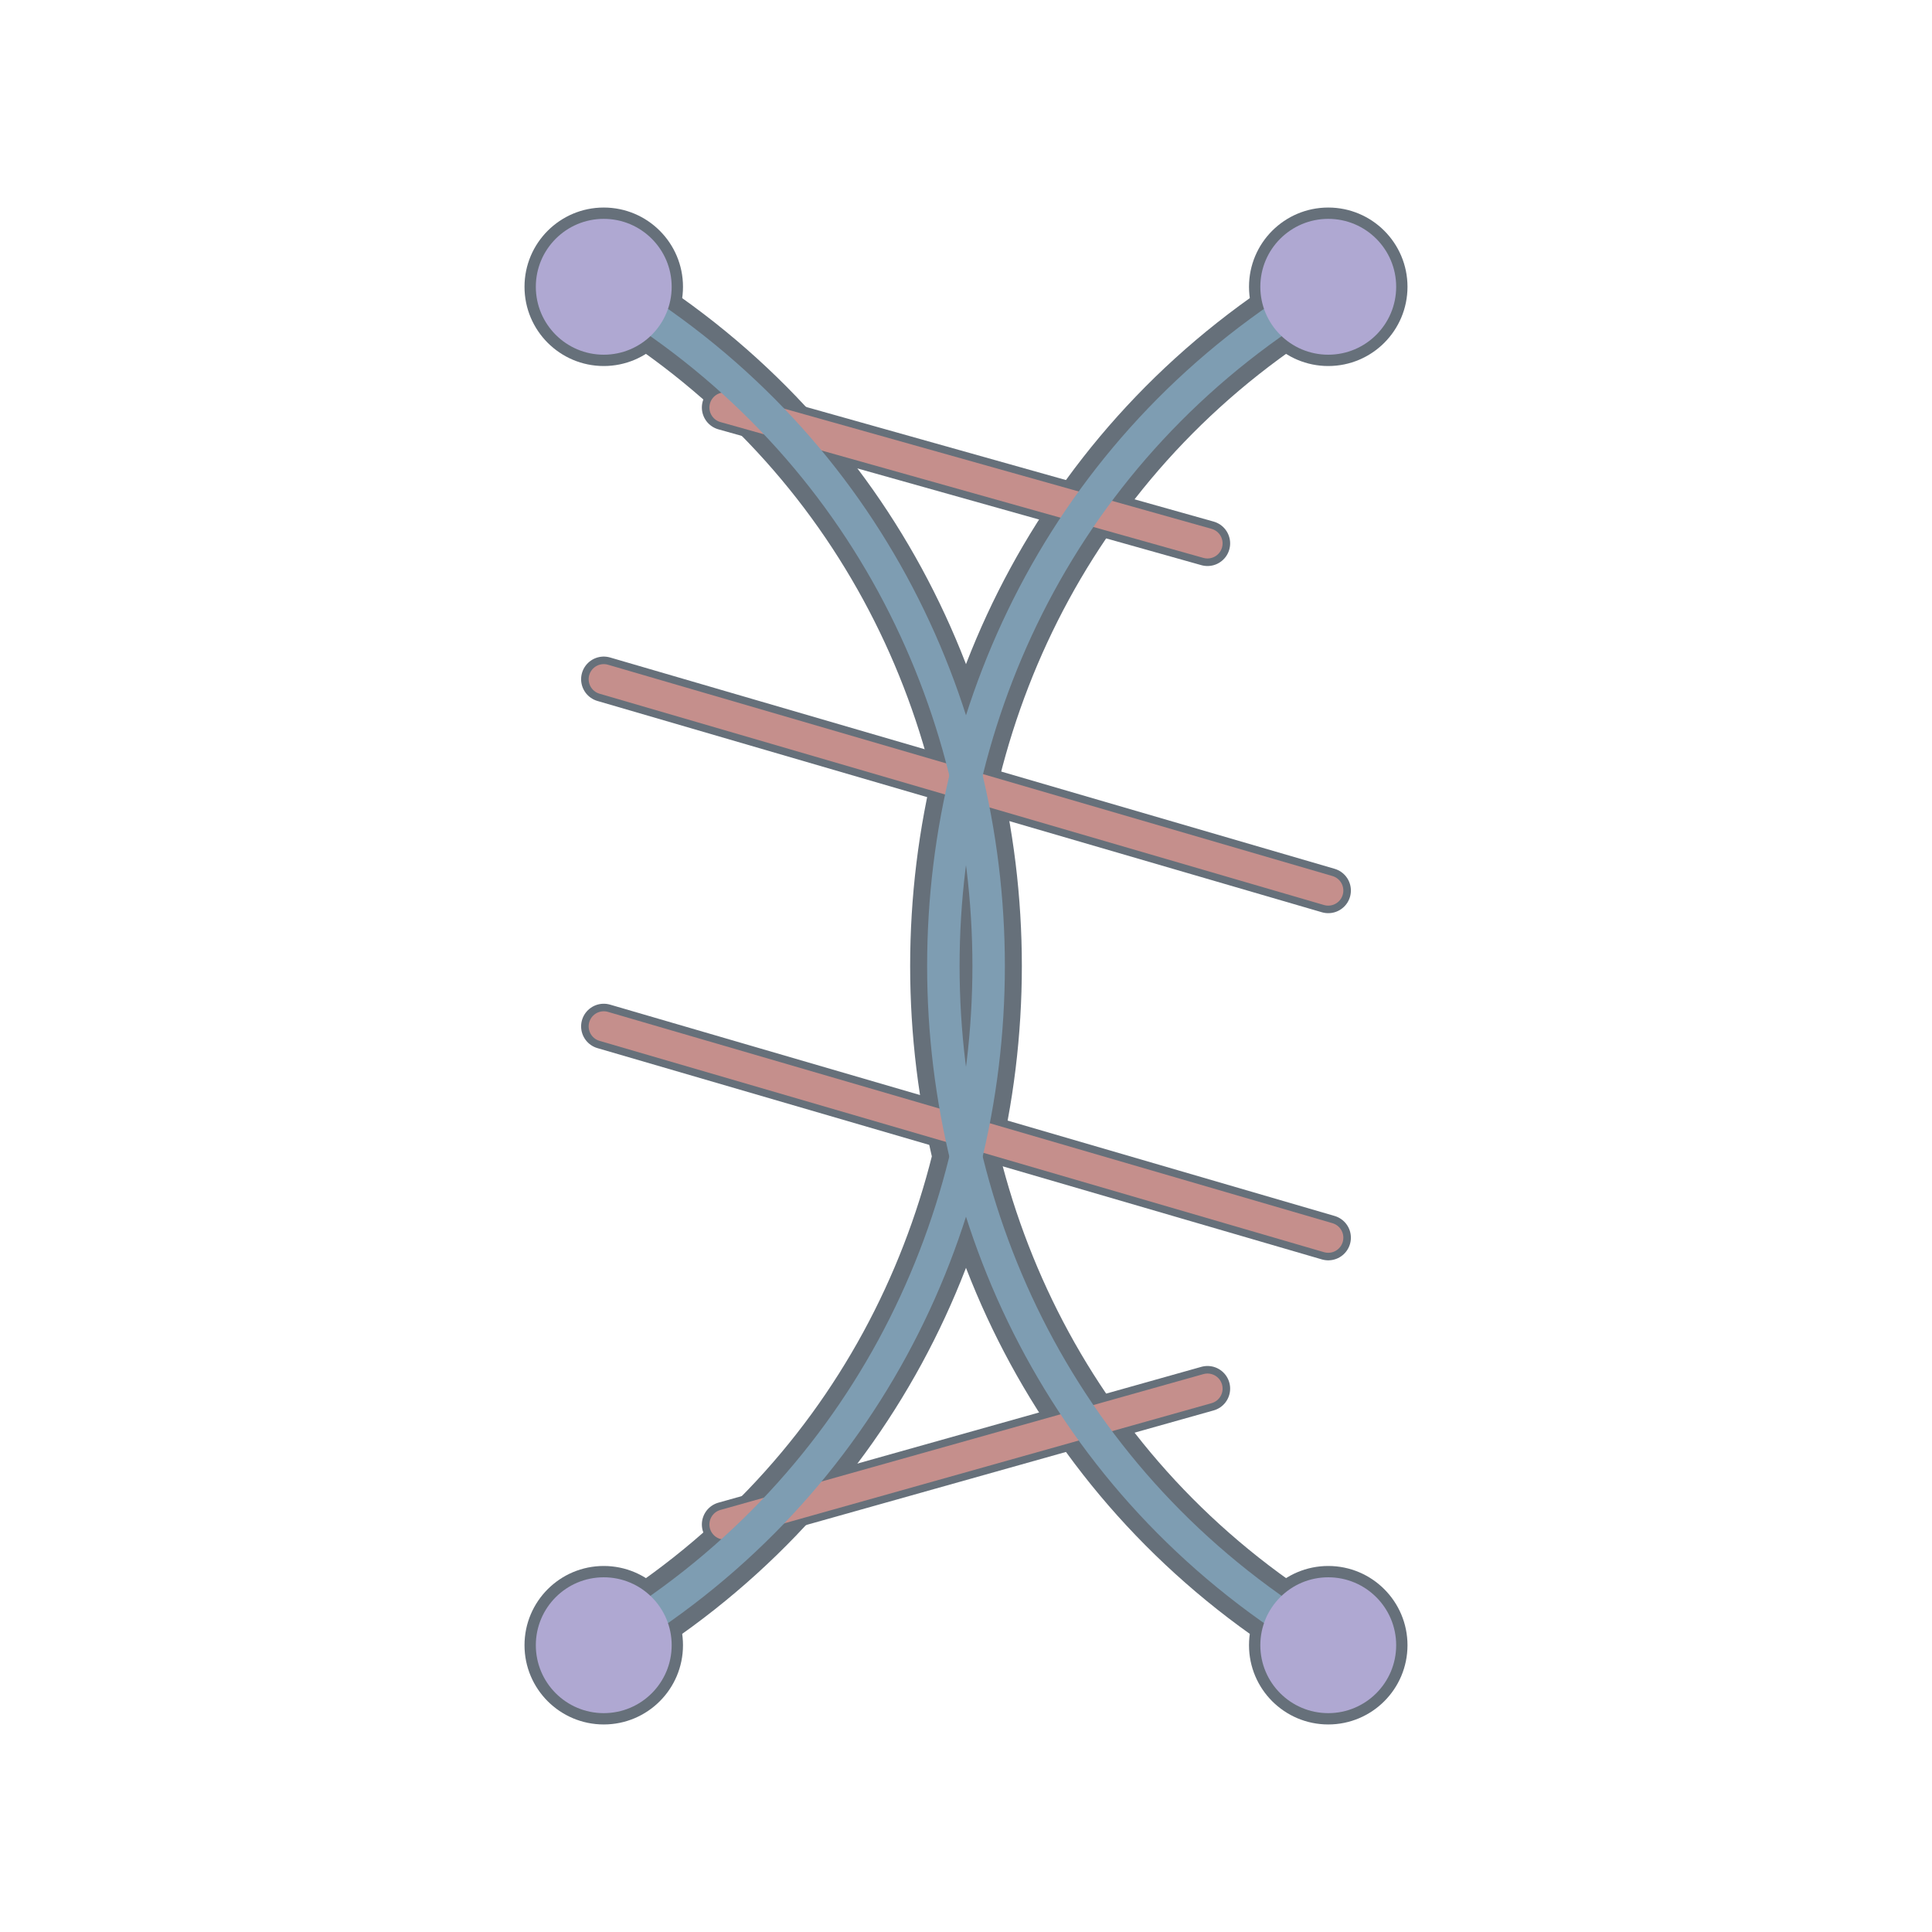
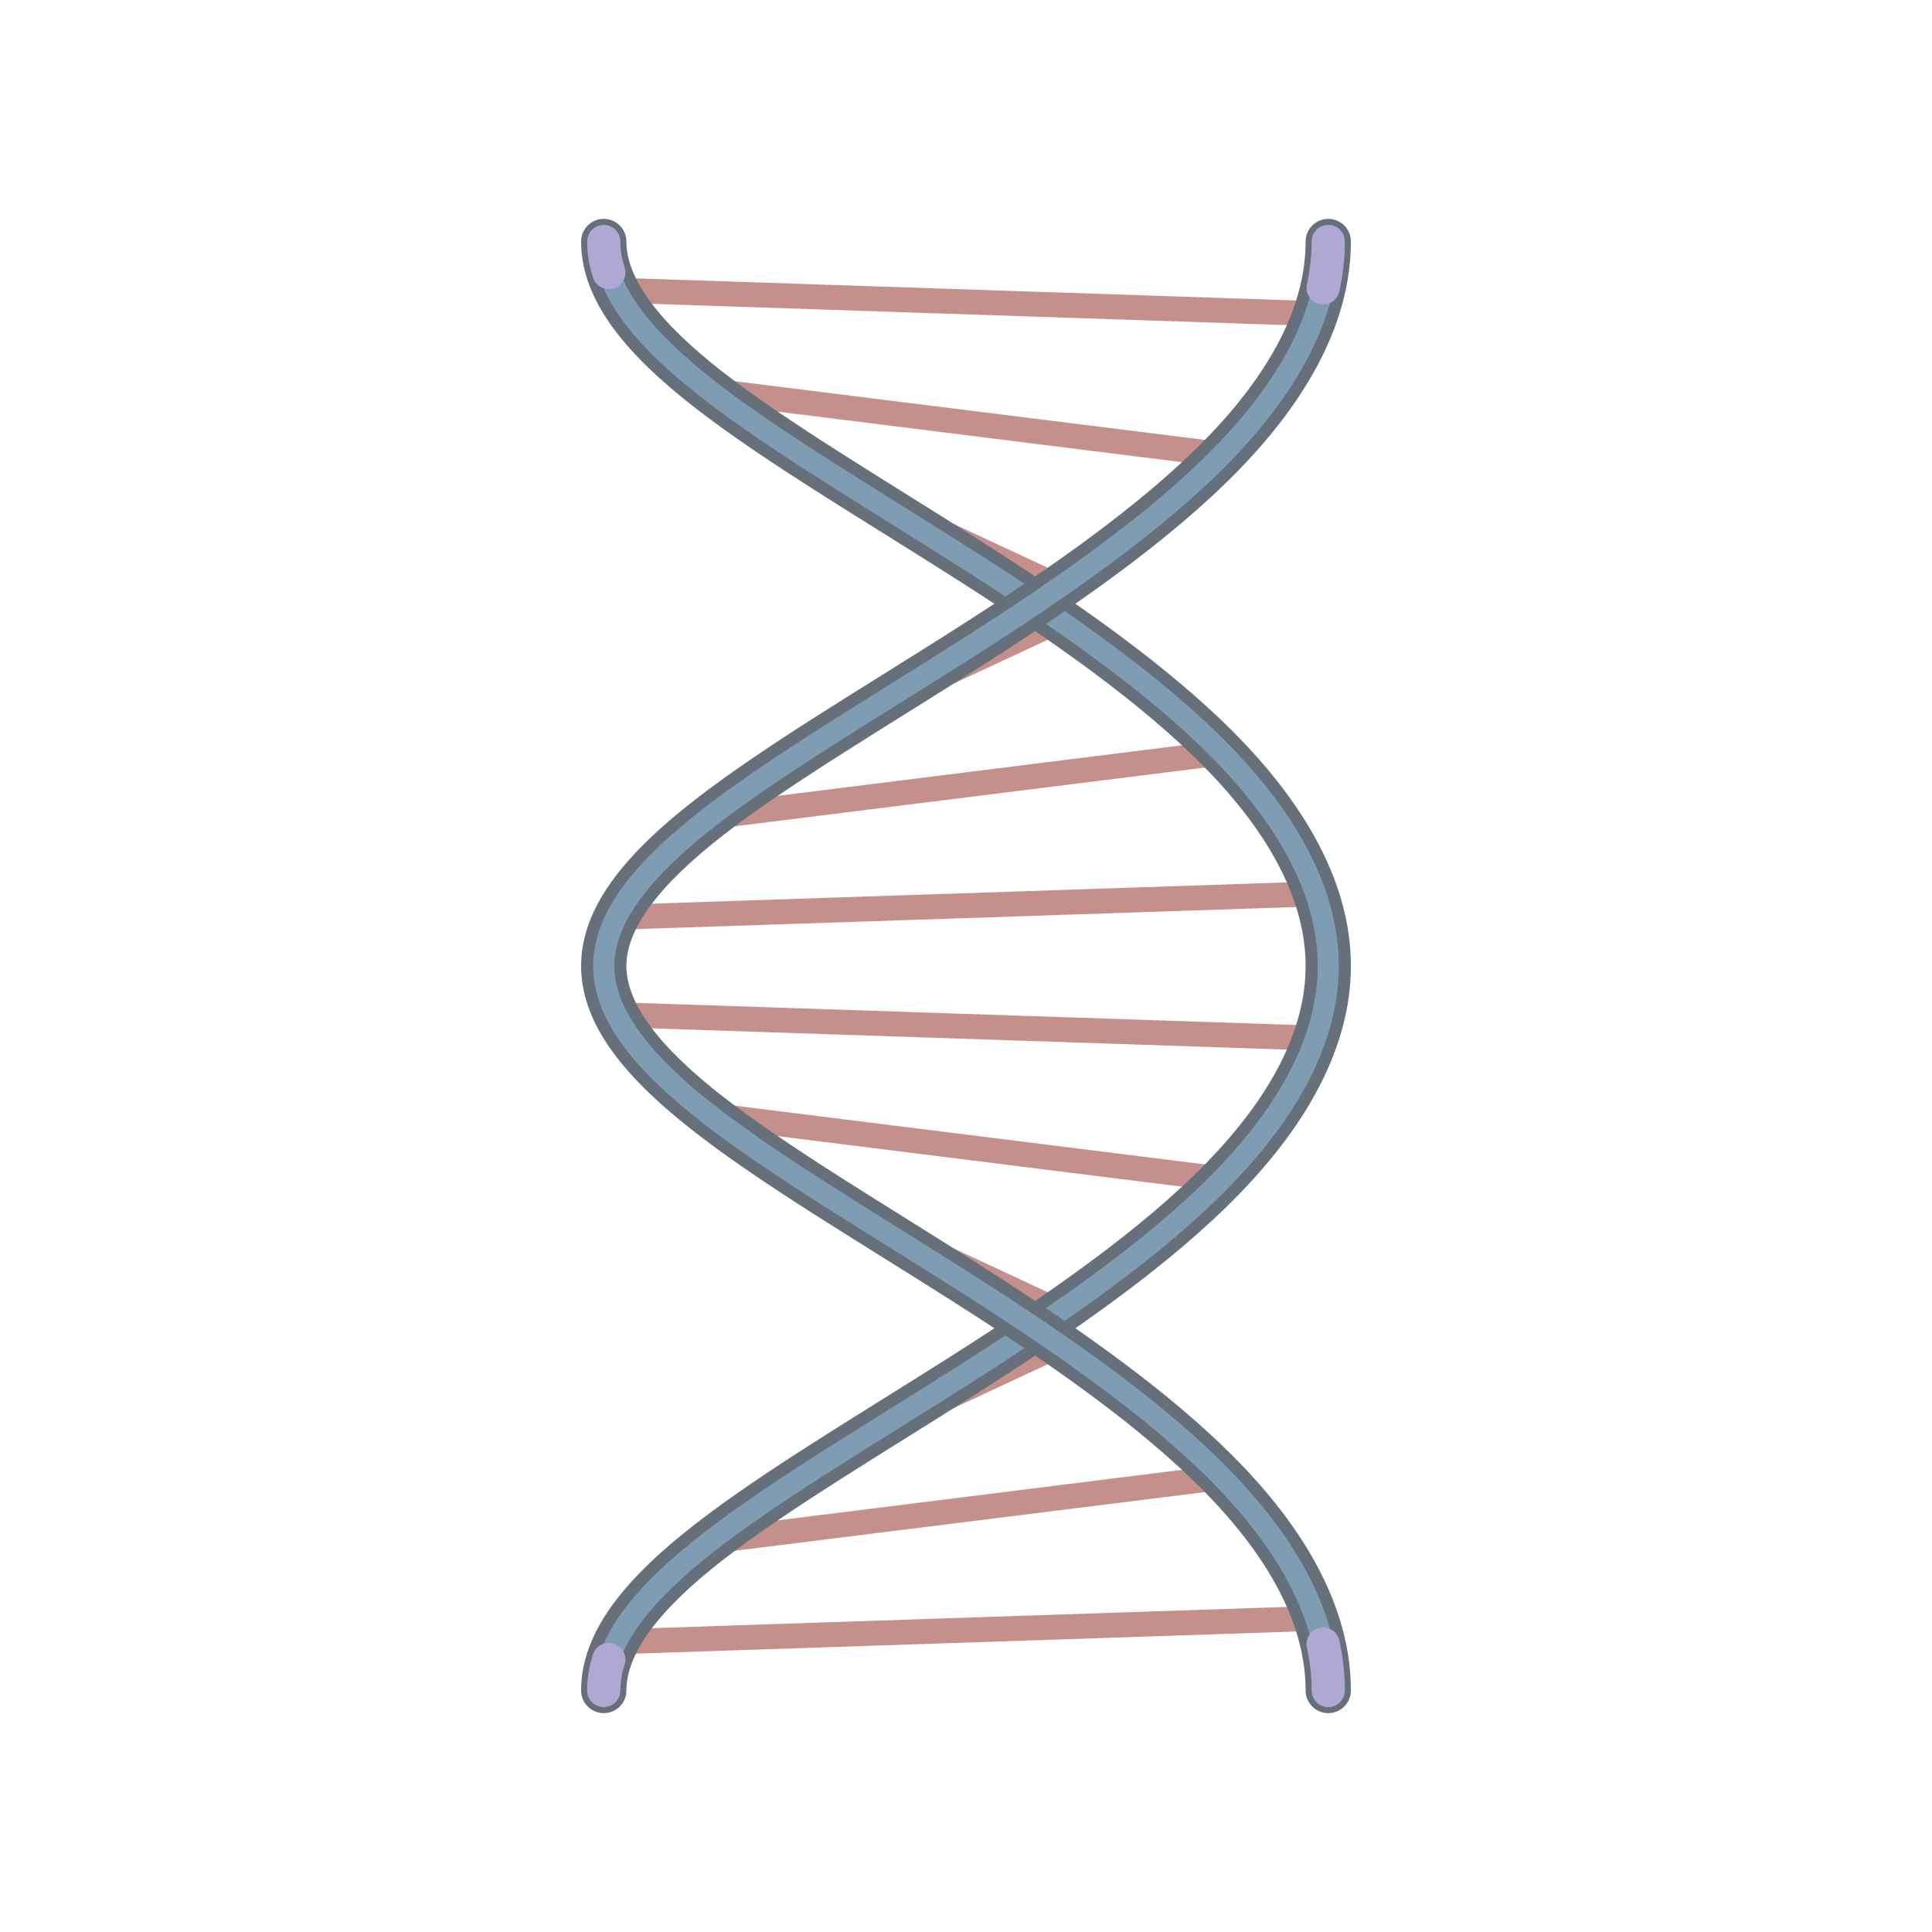
<svg xmlns="http://www.w3.org/2000/svg" viewBox="0 0 128 128" role="img" aria-labelledby="title desc">
-   <g data-region="outline" fill="none" stroke="#66707A" stroke-linecap="round" stroke-linejoin="round">
-     <path d="M40 19c34 20 34 70 0 90M88 19c-34 20-34 70 0 90" stroke-width="4.4" />
-     <path d="M48 27 80 36M40 45l48 14M40 68l48 14M48 101l32-9" stroke-width="3" />
-     <circle cx="40" cy="19" r="4.5" stroke-width="1.5" />
-     <circle cx="88" cy="19" r="4.5" stroke-width="1.5" />
-     <circle cx="40" cy="109" r="4.5" stroke-width="1.5" />
-     <circle cx="88" cy="109" r="4.5" stroke-width="1.5" />
+   <g data-region="base_pair" fill="none" stroke="#C58F8C" stroke-width="1.65" stroke-linecap="round">
+     <path d="M40.818 19.224 87.182 20.776" />
+     <path d="M47.029 25.879 80.971 30.121" />
+     <path d="M57.788 33.102 70.212 38.898" />
+     <path d="M70.212 41.102 57.788 46.898" />
+     <path d="M80.971 49.879 47.029 54.121" />
+     <path d="M87.182 59.224 40.818 60.776" />
+     <path d="M87.182 68.776 40.818 67.224" />
+     <path d="M80.971 78.121 47.029 73.879" />
+     <path d="M70.212 86.898 57.788 81.102" />
+     <path d="M57.788 94.898 70.212 89.102" />
+     <path d="M47.029 102.121 80.971 97.879" />
+     <path d="M40.818 108.776 87.182 107.224" />
  </g>
-   <g data-region="base_pair" fill="none" stroke="#C58F8C" stroke-linecap="round" stroke-width="2">
-     <path d="M48 27 80 36" />
-     <path d="M40 45l48 14" />
-     <path d="M40 68l48 14" />
-     <path d="M48 101l32-9" />
+   <g data-region="outline" stroke="#66707A" stroke-width="0.8" stroke-linejoin="round">
+     <g data-region="backbone" fill="#7E9DB2">
+       <path d="M41.1 16C41.1 18.652 43.353 21.636 47.703 25.009C52.054 28.382 58.286 32.058 64.591 36.072C70.896 40.086 77.202 44.44 81.758 49.111C86.314 53.782 89.1 58.836 89.1 64C89.1 69.164 86.314 74.218 81.758 78.889C77.202 83.56 70.896 87.914 64.591 91.928C58.286 95.942 52.054 99.618 47.703 102.991C43.353 106.364 41.1 109.348 41.1 112A1.1 1.1 0 0 1 38.9 112C38.9 108.223 41.82 104.768 46.355 101.252C50.891 97.736 57.148 94.058 63.409 90.072C69.671 86.086 75.853 81.793 80.183 77.353C84.513 72.914 86.9 68.407 86.9 64C86.9 59.593 84.513 55.086 80.183 50.647C75.853 46.207 69.671 41.914 63.409 37.928C57.148 33.942 50.891 30.264 46.355 26.748C41.82 23.232 38.9 19.777 38.9 16A1.1 1.1 0 0 1 41.1 16Z" />
+       <path d="M89.1 16C89.1 21.164 86.314 26.218 81.758 30.889C77.202 35.56 70.896 39.914 64.591 43.928C58.286 47.942 52.054 51.618 47.703 54.991C43.353 58.364 41.1 61.348 41.1 64C41.1 66.652 43.353 69.636 47.703 73.009C52.054 76.382 58.286 80.058 64.591 84.072C70.896 88.086 77.202 92.44 81.758 97.111C86.314 101.782 89.1 106.836 89.1 112A1.1 1.1 0 0 1 86.9 112C86.9 107.593 84.513 103.086 80.183 98.647C75.853 94.207 69.671 89.914 63.409 85.928C57.148 81.942 50.891 78.264 46.355 74.748C41.82 71.232 38.9 67.777 38.9 64C38.9 60.223 41.82 56.768 46.355 53.252C50.891 49.736 57.148 46.058 63.409 42.072C69.671 38.086 75.853 33.793 80.183 29.353C84.513 24.914 86.9 20.407 86.9 16A1.1 1.1 0 0 1 89.1 16Z" />
+     </g>
  </g>
-   <g data-region="backbone" fill="none" stroke="#7E9DB2" stroke-linecap="round" stroke-width="2.15">
-     <path d="M40 19c34 20 34 70 0 90" />
-     <path d="M88 19c-34 20-34 70 0 90" />
-   </g>
-   <g data-region="accent" fill="#AFA8D2">
-     <circle cx="40" cy="19" r="4.5" />
-     <circle cx="88" cy="19" r="4.5" />
-     <circle cx="40" cy="109" r="4.5" />
-     <circle cx="88" cy="109" r="4.5" />
+   <g data-region="accent" fill="#AFA8D2" stroke="none">
+     <path d="M41.1 16C41.1 16.573 41.194 17.147 41.389 17.742A1.1 1.1 0 0 1 39.3 18.429C39.037 17.631 38.9 16.816 38.9 16A1.1 1.1 0 0 1 41.1 16Z" />
+     <path d="M41.389 110.258C41.194 110.853 41.1 111.427 41.1 112A1.1 1.1 0 0 1 38.9 112C38.9 111.184 39.037 110.369 39.3 109.571A1.1 1.1 0 0 1 41.389 110.258Z" />
+     <path d="M89.1 16C89.1 17.115 88.975 18.23 88.729 19.337A1.1 1.1 0 0 1 86.582 18.86C86.794 17.904 86.9 16.952 86.9 16A1.1 1.1 0 0 1 89.1 16Z" />
+     <path d="M88.729 108.663C88.975 109.77 89.1 110.885 89.1 112A1.1 1.1 0 0 1 86.9 112C86.9 111.048 86.794 110.096 86.582 109.14A1.1 1.1 0 0 1 88.729 108.663Z" />
  </g>
</svg>
